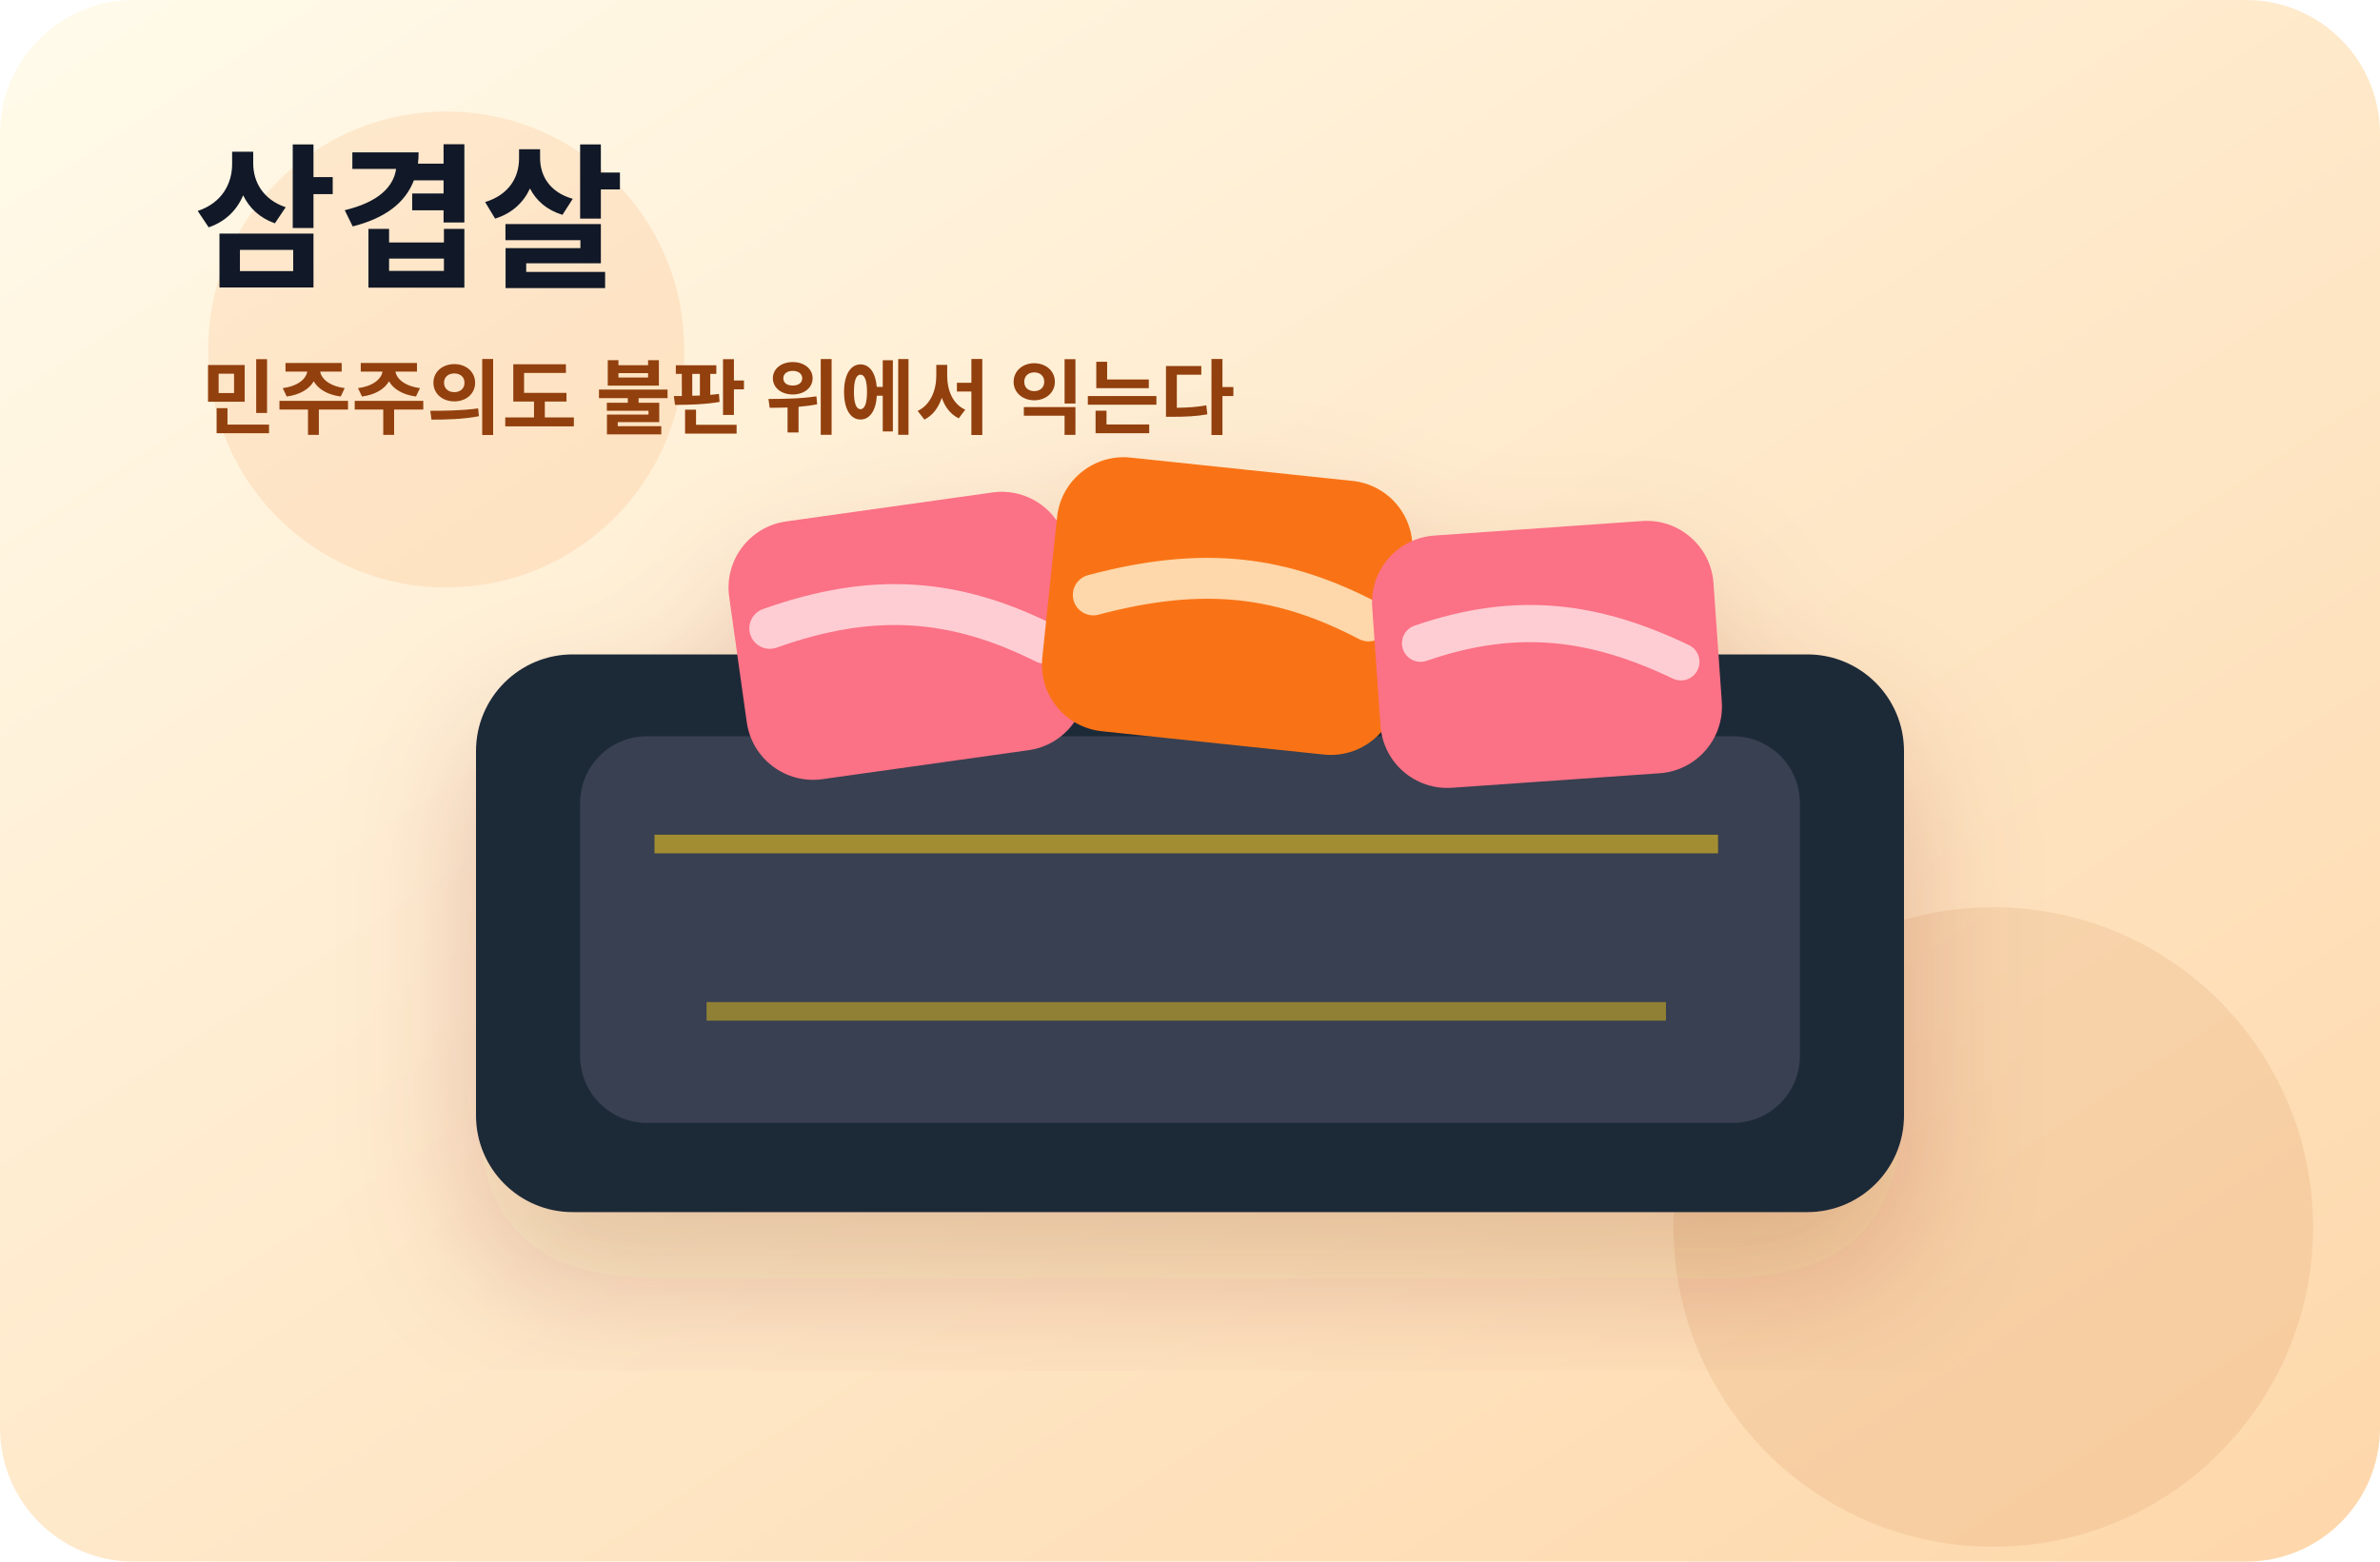
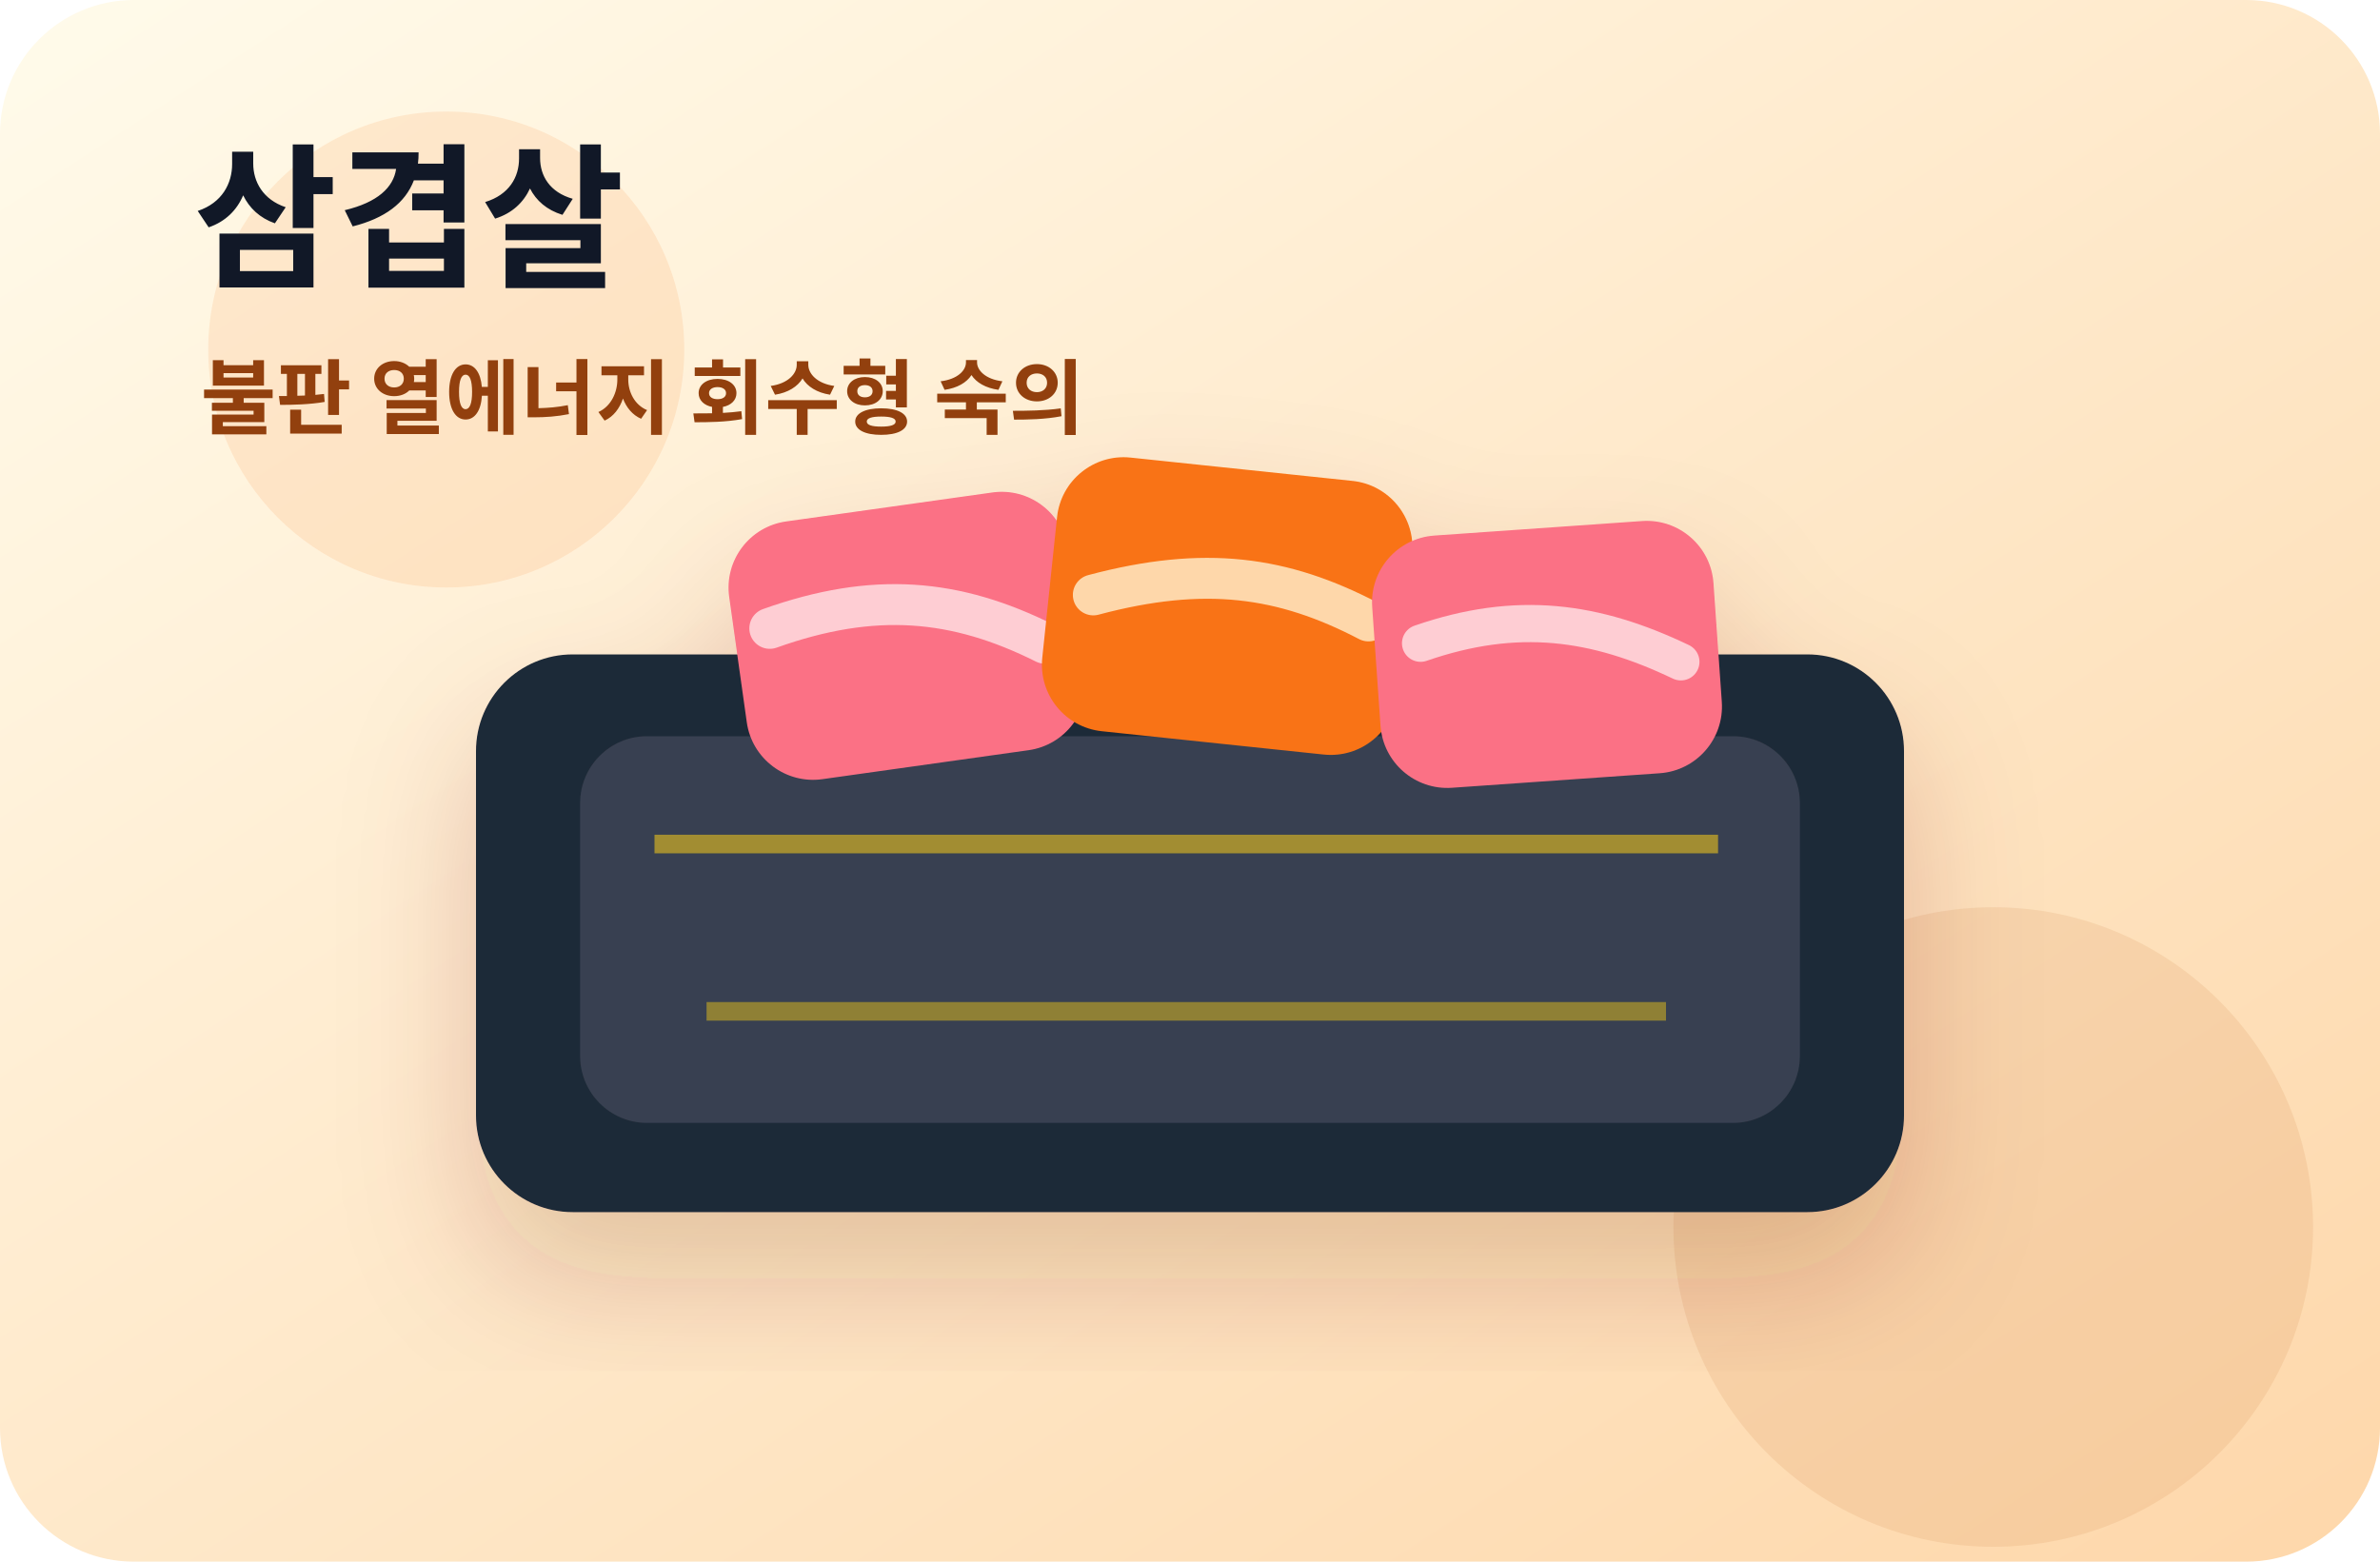
<svg xmlns="http://www.w3.org/2000/svg" viewBox="0 0 640 420">
  <defs>
    <linearGradient id="bg" x1="0" x2="1" y1="0" y2="1">
      <stop offset="0" stop-color="#fffbeb" />
      <stop offset="1" stop-color="#fed7aa" />
    </linearGradient>
    <filter id="shadow" x="-20%" y="-20%" width="140%" height="140%">
      <feDropShadow dx="0" dy="18" stdDeviation="18" flood-color="#7c2d12" flood-opacity=".20" />
    </filter>
  </defs>
  <rect width="640" height="420" rx="36" fill="url(#bg)" />
  <circle cx="120" cy="94" r="64" fill="#f97316" opacity=".12" />
  <circle cx="536" cy="330" r="86" fill="#b45309" opacity=".10" />
  <g filter="url(#shadow)">
    <rect x="128" y="176" width="384" height="150" rx="26" fill="#1f2937" />
    <rect x="156" y="198" width="328" height="104" rx="18" fill="#374151" />
    <path d="M176 227h286" stroke="#facc15" stroke-width="5" opacity=".55" />
    <path d="M190 272h258" stroke="#facc15" stroke-width="5" opacity=".45" />
    <g>
      <rect x="198" y="136" width="92" height="70" rx="18" fill="#fb7185" transform="rotate(-8 244 171)" />
      <path d="M207 169c28-10 50-8 74 4" stroke="#fecdd3" stroke-width="11" stroke-linecap="round" fill="none" />
      <rect x="282" y="126" width="96" height="74" rx="18" fill="#f97316" transform="rotate(6 330 163)" />
      <path d="M294 160c30-8 51-5 74 7" stroke="#fed7aa" stroke-width="11" stroke-linecap="round" fill="none" />
      <rect x="370" y="142" width="92" height="68" rx="18" fill="#fb7185" transform="rotate(-4 416 176)" />
      <path d="M382 173c26-9 47-6 70 5" stroke="#fecdd3" stroke-width="10" stroke-linecap="round" fill="none" />
    </g>
  </g>
  <g fill="#111827" font-family="Arial, sans-serif" font-weight="900">
    <text x="52" y="74" font-size="42">삼겹살</text>
-     <text x="54" y="115" font-size="22" fill="#92400e">민주주의도 불판 위에서 익는다</text>
+     <text x="54" y="115" font-size="22" fill="#92400e">불판 열에너지 회수형 숙의</text>
  </g>
</svg>
